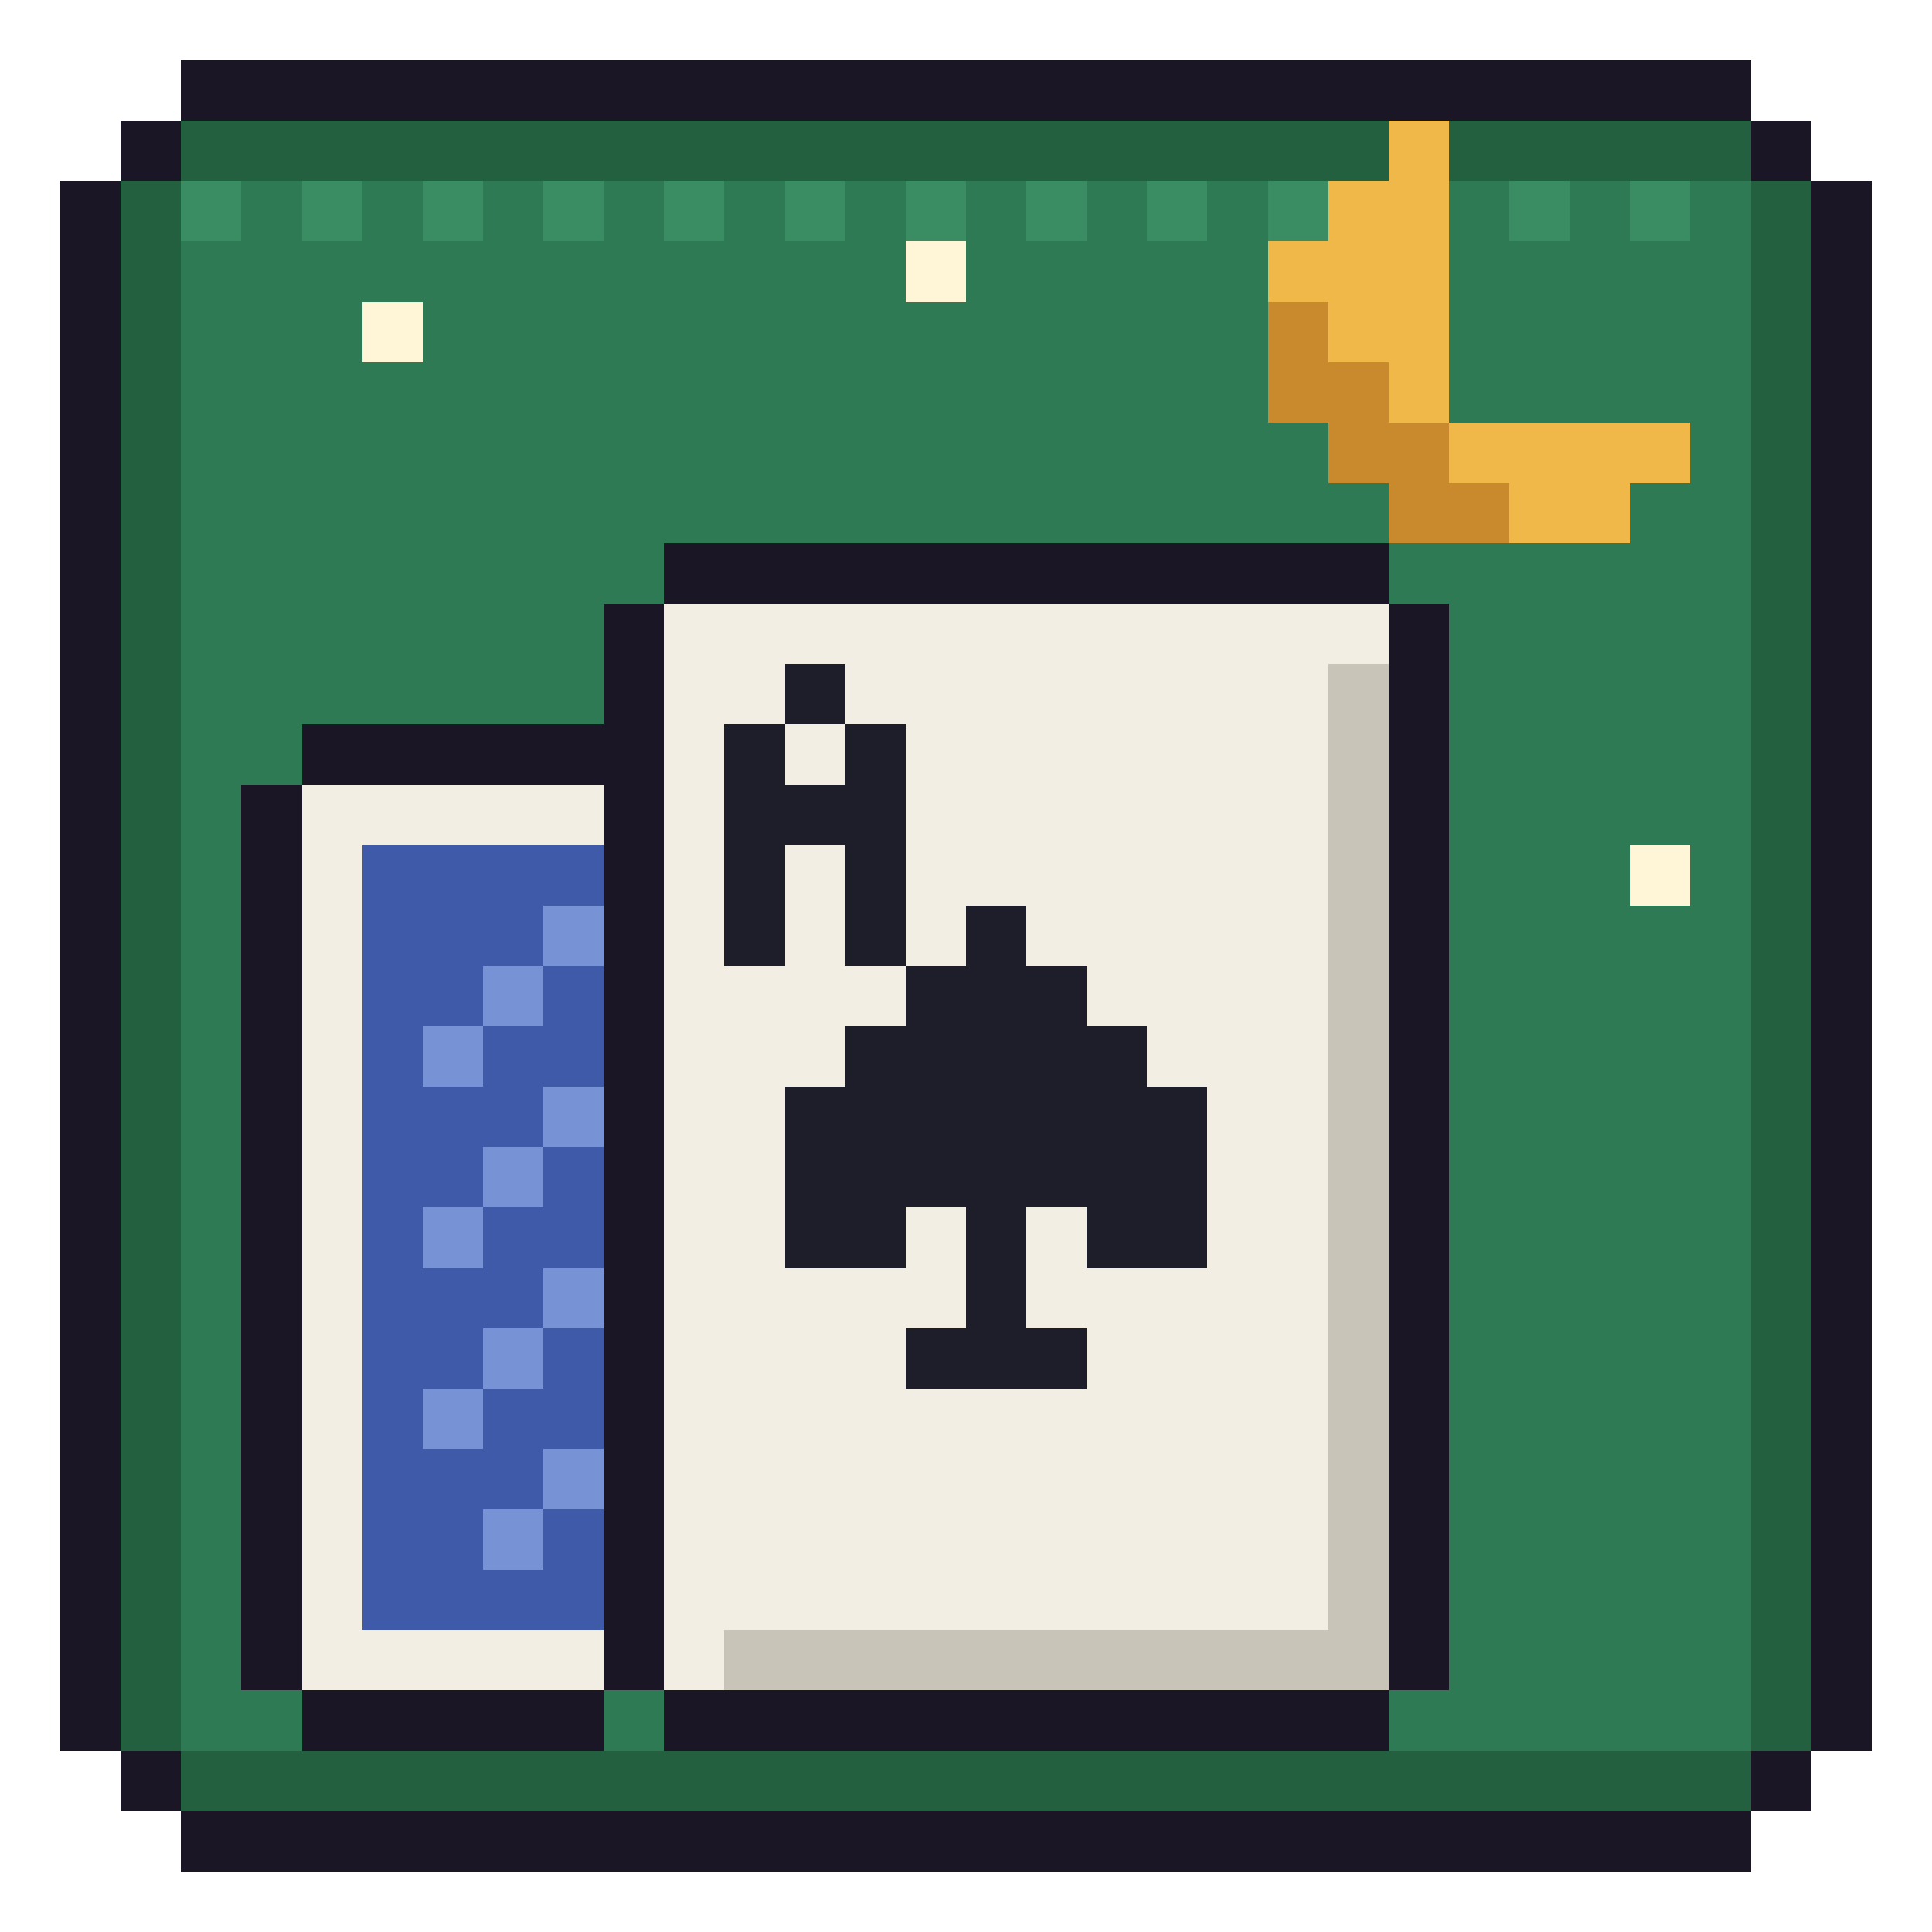
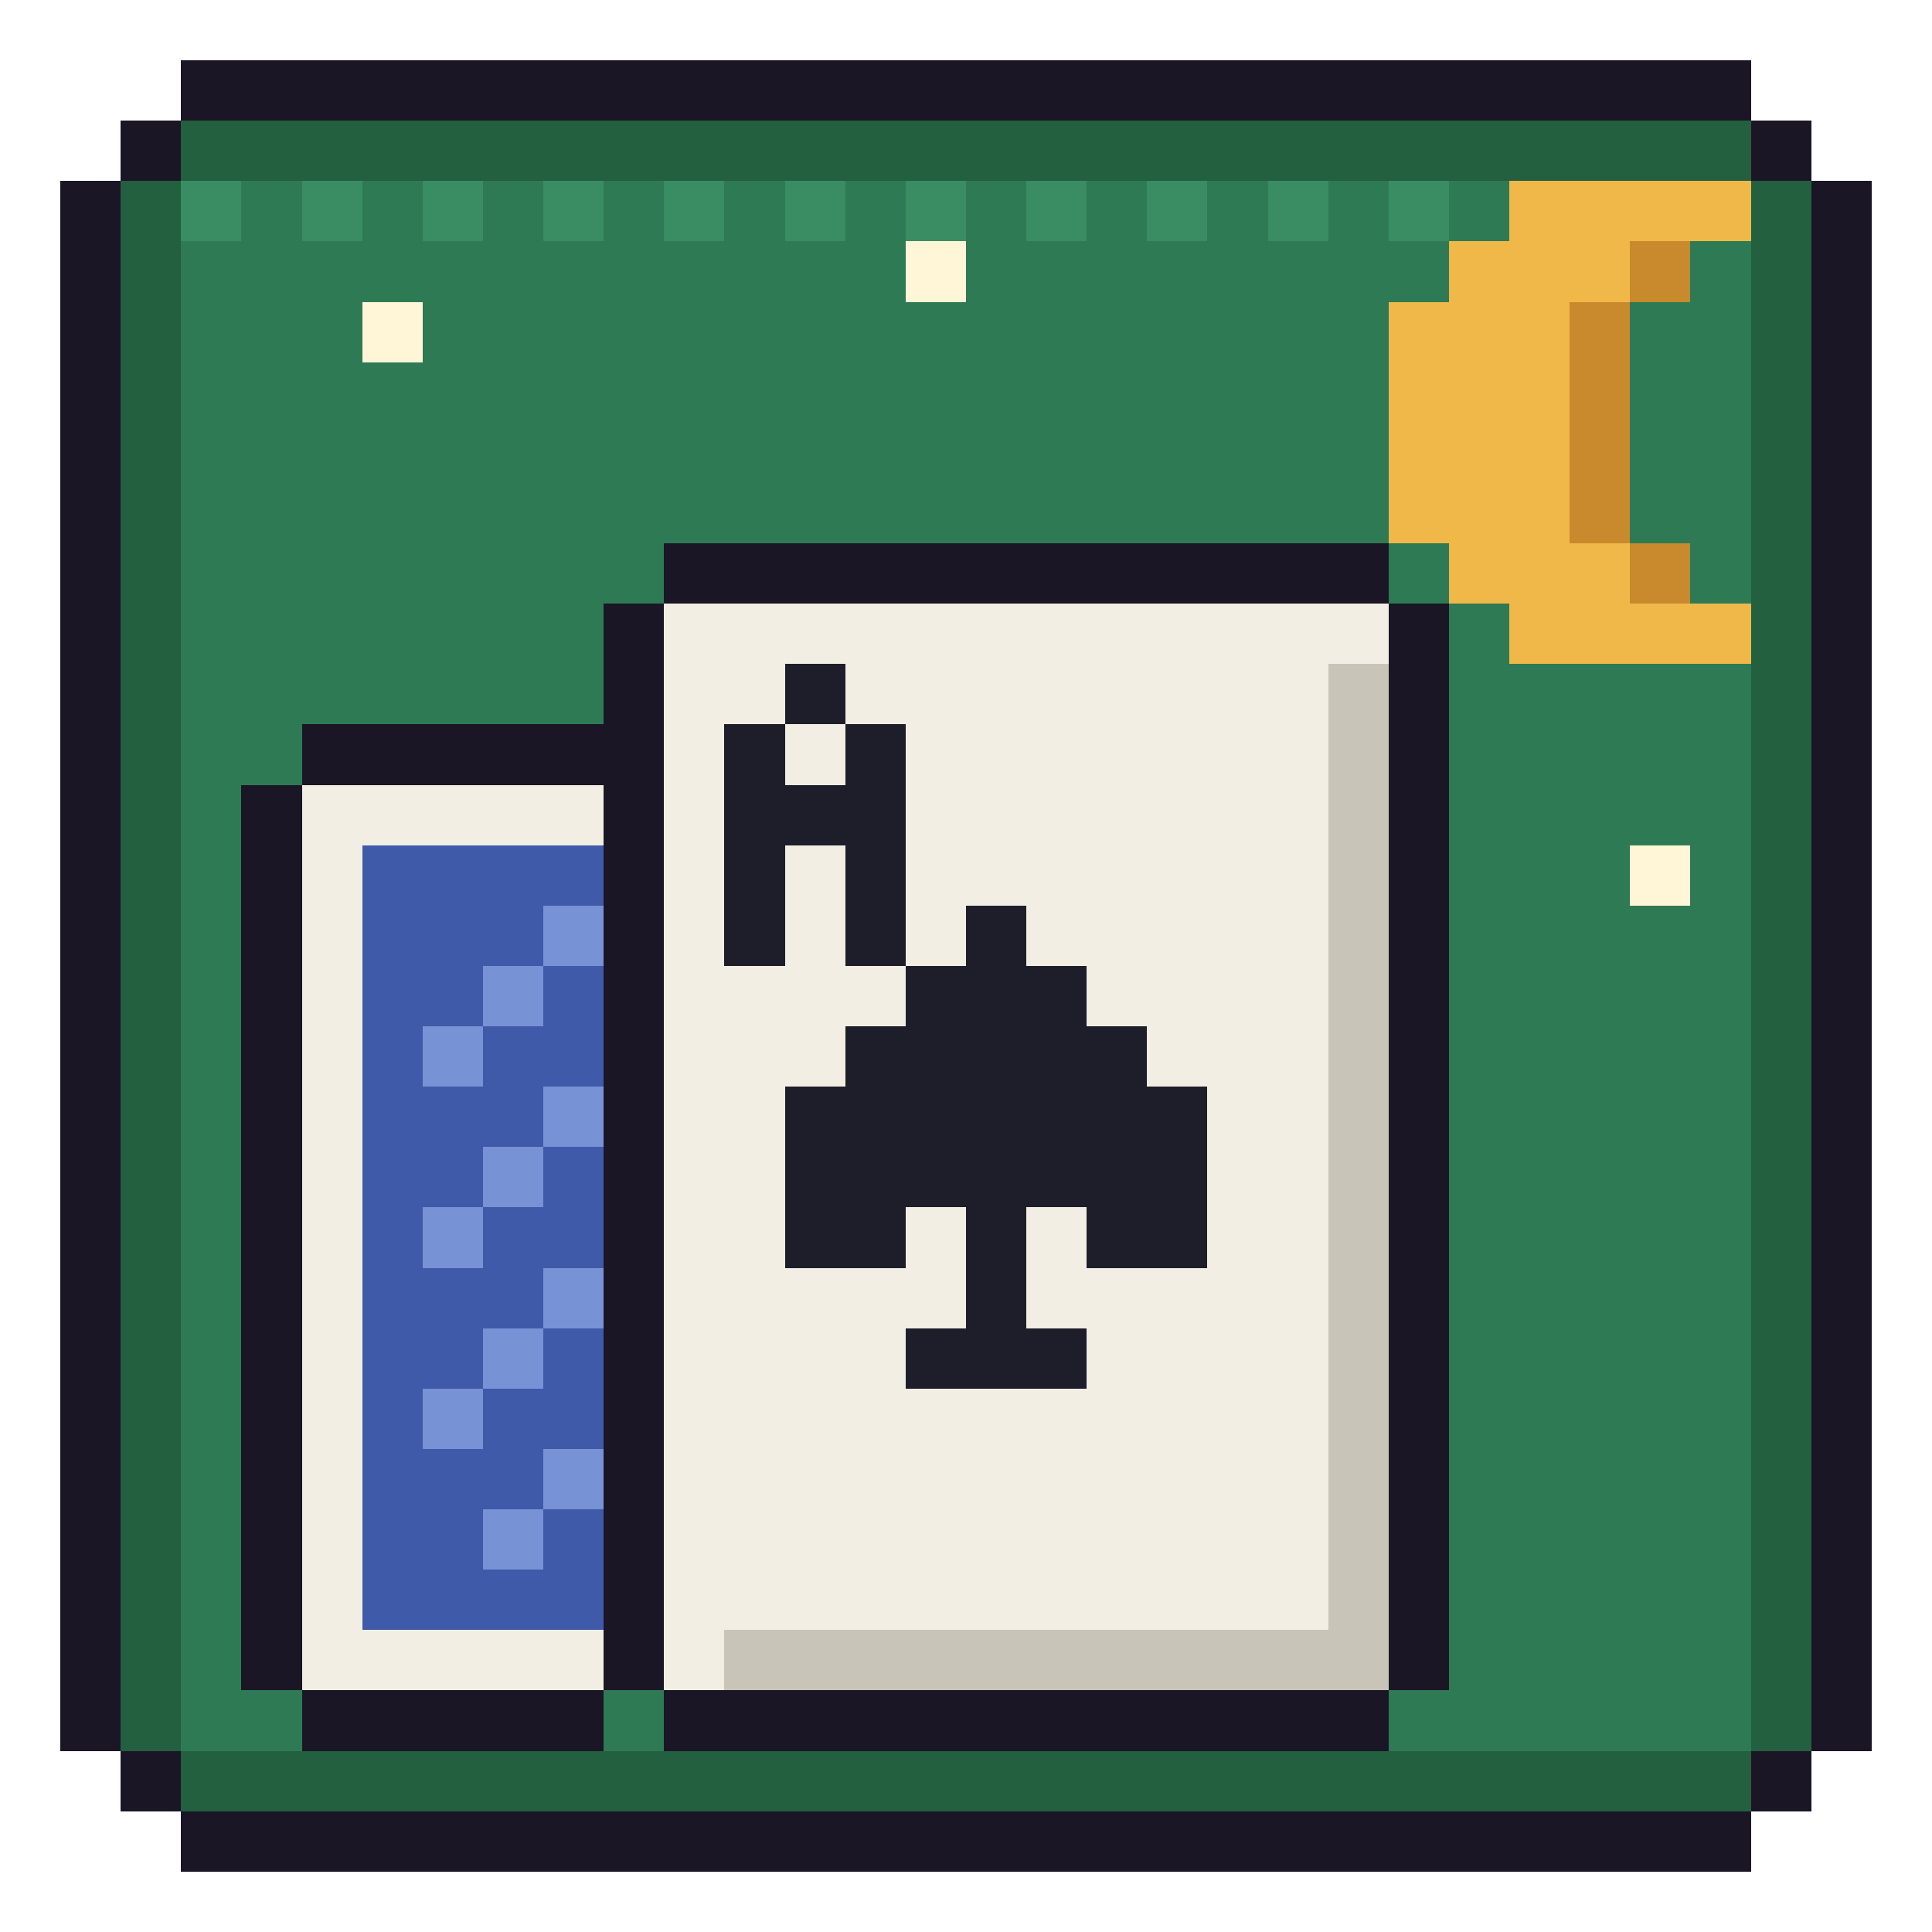
<svg xmlns="http://www.w3.org/2000/svg" viewBox="0 0 32 32" width="512" height="512" shape-rendering="crispEdges">
  <rect x="3" y="1" width="26" height="1" fill="#1a1626" />
  <rect x="2" y="2" width="1" height="1" fill="#1a1626" />
-   <rect x="3" y="2" width="20" height="1" fill="#22603f" />
-   <rect x="23" y="2" width="1" height="1" fill="#f0b848" />
-   <rect x="24" y="2" width="5" height="1" fill="#22603f" />
+   <rect x="3" y="2" width="26" height="1" fill="#22603f" />
  <rect x="29" y="2" width="1" height="1" fill="#1a1626" />
  <rect x="1" y="3" width="1" height="1" fill="#1a1626" />
  <rect x="2" y="3" width="1" height="1" fill="#22603f" />
  <rect x="3" y="3" width="1" height="1" fill="#3a8c63" />
  <rect x="4" y="3" width="1" height="1" fill="#2e7a54" />
  <rect x="5" y="3" width="1" height="1" fill="#3a8c63" />
  <rect x="6" y="3" width="1" height="1" fill="#2e7a54" />
  <rect x="7" y="3" width="1" height="1" fill="#3a8c63" />
  <rect x="8" y="3" width="1" height="1" fill="#2e7a54" />
  <rect x="9" y="3" width="1" height="1" fill="#3a8c63" />
  <rect x="10" y="3" width="1" height="1" fill="#2e7a54" />
  <rect x="11" y="3" width="1" height="1" fill="#3a8c63" />
  <rect x="12" y="3" width="1" height="1" fill="#2e7a54" />
  <rect x="13" y="3" width="1" height="1" fill="#3a8c63" />
  <rect x="14" y="3" width="1" height="1" fill="#2e7a54" />
  <rect x="15" y="3" width="1" height="1" fill="#3a8c63" />
  <rect x="16" y="3" width="1" height="1" fill="#2e7a54" />
  <rect x="17" y="3" width="1" height="1" fill="#3a8c63" />
  <rect x="18" y="3" width="1" height="1" fill="#2e7a54" />
  <rect x="19" y="3" width="1" height="1" fill="#3a8c63" />
  <rect x="20" y="3" width="1" height="1" fill="#2e7a54" />
  <rect x="21" y="3" width="1" height="1" fill="#3a8c63" />
-   <rect x="22" y="3" width="2" height="1" fill="#f0b848" />
+   <rect x="22" y="3" width="1" height="1" fill="#2e7a54" />
+   <rect x="23" y="3" width="1" height="1" fill="#3a8c63" />
  <rect x="24" y="3" width="1" height="1" fill="#2e7a54" />
-   <rect x="25" y="3" width="1" height="1" fill="#3a8c63" />
-   <rect x="26" y="3" width="1" height="1" fill="#2e7a54" />
-   <rect x="27" y="3" width="1" height="1" fill="#3a8c63" />
-   <rect x="28" y="3" width="1" height="1" fill="#2e7a54" />
+   <rect x="25" y="3" width="4" height="1" fill="#f0b848" />
  <rect x="29" y="3" width="1" height="1" fill="#22603f" />
  <rect x="30" y="3" width="1" height="1" fill="#1a1626" />
  <rect x="1" y="4" width="1" height="1" fill="#1a1626" />
  <rect x="2" y="4" width="1" height="1" fill="#22603f" />
  <rect x="3" y="4" width="12" height="1" fill="#2e7a54" />
  <rect x="15" y="4" width="1" height="1" fill="#fff6d8" />
-   <rect x="16" y="4" width="5" height="1" fill="#2e7a54" />
-   <rect x="21" y="4" width="3" height="1" fill="#f0b848" />
-   <rect x="24" y="4" width="5" height="1" fill="#2e7a54" />
+   <rect x="16" y="4" width="8" height="1" fill="#2e7a54" />
+   <rect x="24" y="4" width="3" height="1" fill="#f0b848" />
+   <rect x="27" y="4" width="1" height="1" fill="#c88a2c" />
+   <rect x="28" y="4" width="1" height="1" fill="#2e7a54" />
  <rect x="29" y="4" width="1" height="1" fill="#22603f" />
  <rect x="30" y="4" width="1" height="1" fill="#1a1626" />
  <rect x="1" y="5" width="1" height="1" fill="#1a1626" />
  <rect x="2" y="5" width="1" height="1" fill="#22603f" />
  <rect x="3" y="5" width="3" height="1" fill="#2e7a54" />
  <rect x="6" y="5" width="1" height="1" fill="#fff6d8" />
-   <rect x="7" y="5" width="14" height="1" fill="#2e7a54" />
-   <rect x="21" y="5" width="1" height="1" fill="#c88a2c" />
-   <rect x="22" y="5" width="2" height="1" fill="#f0b848" />
-   <rect x="24" y="5" width="5" height="1" fill="#2e7a54" />
+   <rect x="7" y="5" width="16" height="1" fill="#2e7a54" />
+   <rect x="23" y="5" width="3" height="1" fill="#f0b848" />
+   <rect x="26" y="5" width="1" height="1" fill="#c88a2c" />
+   <rect x="27" y="5" width="2" height="1" fill="#2e7a54" />
  <rect x="29" y="5" width="1" height="1" fill="#22603f" />
  <rect x="30" y="5" width="1" height="1" fill="#1a1626" />
  <rect x="1" y="6" width="1" height="1" fill="#1a1626" />
  <rect x="2" y="6" width="1" height="1" fill="#22603f" />
-   <rect x="3" y="6" width="18" height="1" fill="#2e7a54" />
-   <rect x="21" y="6" width="2" height="1" fill="#c88a2c" />
-   <rect x="23" y="6" width="1" height="1" fill="#f0b848" />
-   <rect x="24" y="6" width="5" height="1" fill="#2e7a54" />
+   <rect x="3" y="6" width="20" height="1" fill="#2e7a54" />
+   <rect x="23" y="6" width="3" height="1" fill="#f0b848" />
+   <rect x="26" y="6" width="1" height="1" fill="#c88a2c" />
+   <rect x="27" y="6" width="2" height="1" fill="#2e7a54" />
  <rect x="29" y="6" width="1" height="1" fill="#22603f" />
  <rect x="30" y="6" width="1" height="1" fill="#1a1626" />
  <rect x="1" y="7" width="1" height="1" fill="#1a1626" />
  <rect x="2" y="7" width="1" height="1" fill="#22603f" />
-   <rect x="3" y="7" width="19" height="1" fill="#2e7a54" />
-   <rect x="22" y="7" width="2" height="1" fill="#c88a2c" />
-   <rect x="24" y="7" width="4" height="1" fill="#f0b848" />
-   <rect x="28" y="7" width="1" height="1" fill="#2e7a54" />
+   <rect x="3" y="7" width="20" height="1" fill="#2e7a54" />
+   <rect x="23" y="7" width="3" height="1" fill="#f0b848" />
+   <rect x="26" y="7" width="1" height="1" fill="#c88a2c" />
+   <rect x="27" y="7" width="2" height="1" fill="#2e7a54" />
  <rect x="29" y="7" width="1" height="1" fill="#22603f" />
  <rect x="30" y="7" width="1" height="1" fill="#1a1626" />
  <rect x="1" y="8" width="1" height="1" fill="#1a1626" />
  <rect x="2" y="8" width="1" height="1" fill="#22603f" />
  <rect x="3" y="8" width="20" height="1" fill="#2e7a54" />
-   <rect x="23" y="8" width="2" height="1" fill="#c88a2c" />
-   <rect x="25" y="8" width="2" height="1" fill="#f0b848" />
+   <rect x="23" y="8" width="3" height="1" fill="#f0b848" />
+   <rect x="26" y="8" width="1" height="1" fill="#c88a2c" />
  <rect x="27" y="8" width="2" height="1" fill="#2e7a54" />
  <rect x="29" y="8" width="1" height="1" fill="#22603f" />
  <rect x="30" y="8" width="1" height="1" fill="#1a1626" />
  <rect x="1" y="9" width="1" height="1" fill="#1a1626" />
  <rect x="2" y="9" width="1" height="1" fill="#22603f" />
  <rect x="3" y="9" width="8" height="1" fill="#2e7a54" />
  <rect x="11" y="9" width="12" height="1" fill="#1a1626" />
-   <rect x="23" y="9" width="6" height="1" fill="#2e7a54" />
+   <rect x="23" y="9" width="1" height="1" fill="#2e7a54" />
+   <rect x="24" y="9" width="3" height="1" fill="#f0b848" />
+   <rect x="27" y="9" width="1" height="1" fill="#c88a2c" />
+   <rect x="28" y="9" width="1" height="1" fill="#2e7a54" />
  <rect x="29" y="9" width="1" height="1" fill="#22603f" />
  <rect x="30" y="9" width="1" height="1" fill="#1a1626" />
  <rect x="1" y="10" width="1" height="1" fill="#1a1626" />
  <rect x="2" y="10" width="1" height="1" fill="#22603f" />
  <rect x="3" y="10" width="7" height="1" fill="#2e7a54" />
  <rect x="10" y="10" width="1" height="1" fill="#1a1626" />
  <rect x="11" y="10" width="12" height="1" fill="#f2eee4" />
  <rect x="23" y="10" width="1" height="1" fill="#1a1626" />
-   <rect x="24" y="10" width="5" height="1" fill="#2e7a54" />
+   <rect x="24" y="10" width="1" height="1" fill="#2e7a54" />
+   <rect x="25" y="10" width="4" height="1" fill="#f0b848" />
  <rect x="29" y="10" width="1" height="1" fill="#22603f" />
  <rect x="30" y="10" width="1" height="1" fill="#1a1626" />
  <rect x="1" y="11" width="1" height="1" fill="#1a1626" />
  <rect x="2" y="11" width="1" height="1" fill="#22603f" />
  <rect x="3" y="11" width="7" height="1" fill="#2e7a54" />
  <rect x="10" y="11" width="1" height="1" fill="#1a1626" />
  <rect x="11" y="11" width="2" height="1" fill="#f2eee4" />
  <rect x="13" y="11" width="1" height="1" fill="#1e1e2a" />
  <rect x="14" y="11" width="8" height="1" fill="#f2eee4" />
  <rect x="22" y="11" width="1" height="1" fill="#c9c4b8" />
  <rect x="23" y="11" width="1" height="1" fill="#1a1626" />
  <rect x="24" y="11" width="5" height="1" fill="#2e7a54" />
  <rect x="29" y="11" width="1" height="1" fill="#22603f" />
  <rect x="30" y="11" width="1" height="1" fill="#1a1626" />
  <rect x="1" y="12" width="1" height="1" fill="#1a1626" />
  <rect x="2" y="12" width="1" height="1" fill="#22603f" />
  <rect x="3" y="12" width="2" height="1" fill="#2e7a54" />
  <rect x="5" y="12" width="6" height="1" fill="#1a1626" />
  <rect x="11" y="12" width="1" height="1" fill="#f2eee4" />
  <rect x="12" y="12" width="1" height="1" fill="#1e1e2a" />
  <rect x="13" y="12" width="1" height="1" fill="#f2eee4" />
  <rect x="14" y="12" width="1" height="1" fill="#1e1e2a" />
  <rect x="15" y="12" width="7" height="1" fill="#f2eee4" />
  <rect x="22" y="12" width="1" height="1" fill="#c9c4b8" />
  <rect x="23" y="12" width="1" height="1" fill="#1a1626" />
  <rect x="24" y="12" width="5" height="1" fill="#2e7a54" />
  <rect x="29" y="12" width="1" height="1" fill="#22603f" />
  <rect x="30" y="12" width="1" height="1" fill="#1a1626" />
  <rect x="1" y="13" width="1" height="1" fill="#1a1626" />
  <rect x="2" y="13" width="1" height="1" fill="#22603f" />
  <rect x="3" y="13" width="1" height="1" fill="#2e7a54" />
  <rect x="4" y="13" width="1" height="1" fill="#1a1626" />
  <rect x="5" y="13" width="5" height="1" fill="#f2eee4" />
  <rect x="10" y="13" width="1" height="1" fill="#1a1626" />
  <rect x="11" y="13" width="1" height="1" fill="#f2eee4" />
  <rect x="12" y="13" width="3" height="1" fill="#1e1e2a" />
  <rect x="15" y="13" width="7" height="1" fill="#f2eee4" />
  <rect x="22" y="13" width="1" height="1" fill="#c9c4b8" />
  <rect x="23" y="13" width="1" height="1" fill="#1a1626" />
  <rect x="24" y="13" width="5" height="1" fill="#2e7a54" />
  <rect x="29" y="13" width="1" height="1" fill="#22603f" />
  <rect x="30" y="13" width="1" height="1" fill="#1a1626" />
  <rect x="1" y="14" width="1" height="1" fill="#1a1626" />
  <rect x="2" y="14" width="1" height="1" fill="#22603f" />
  <rect x="3" y="14" width="1" height="1" fill="#2e7a54" />
  <rect x="4" y="14" width="1" height="1" fill="#1a1626" />
  <rect x="5" y="14" width="1" height="1" fill="#f2eee4" />
  <rect x="6" y="14" width="4" height="1" fill="#3e5aa8" />
  <rect x="10" y="14" width="1" height="1" fill="#1a1626" />
  <rect x="11" y="14" width="1" height="1" fill="#f2eee4" />
  <rect x="12" y="14" width="1" height="1" fill="#1e1e2a" />
  <rect x="13" y="14" width="1" height="1" fill="#f2eee4" />
  <rect x="14" y="14" width="1" height="1" fill="#1e1e2a" />
  <rect x="15" y="14" width="7" height="1" fill="#f2eee4" />
  <rect x="22" y="14" width="1" height="1" fill="#c9c4b8" />
  <rect x="23" y="14" width="1" height="1" fill="#1a1626" />
  <rect x="24" y="14" width="3" height="1" fill="#2e7a54" />
  <rect x="27" y="14" width="1" height="1" fill="#fff6d8" />
  <rect x="28" y="14" width="1" height="1" fill="#2e7a54" />
  <rect x="29" y="14" width="1" height="1" fill="#22603f" />
  <rect x="30" y="14" width="1" height="1" fill="#1a1626" />
  <rect x="1" y="15" width="1" height="1" fill="#1a1626" />
  <rect x="2" y="15" width="1" height="1" fill="#22603f" />
  <rect x="3" y="15" width="1" height="1" fill="#2e7a54" />
  <rect x="4" y="15" width="1" height="1" fill="#1a1626" />
  <rect x="5" y="15" width="1" height="1" fill="#f2eee4" />
  <rect x="6" y="15" width="3" height="1" fill="#3e5aa8" />
  <rect x="9" y="15" width="1" height="1" fill="#7892d6" />
  <rect x="10" y="15" width="1" height="1" fill="#1a1626" />
  <rect x="11" y="15" width="1" height="1" fill="#f2eee4" />
  <rect x="12" y="15" width="1" height="1" fill="#1e1e2a" />
  <rect x="13" y="15" width="1" height="1" fill="#f2eee4" />
  <rect x="14" y="15" width="1" height="1" fill="#1e1e2a" />
  <rect x="15" y="15" width="1" height="1" fill="#f2eee4" />
  <rect x="16" y="15" width="1" height="1" fill="#1e1e2a" />
  <rect x="17" y="15" width="5" height="1" fill="#f2eee4" />
  <rect x="22" y="15" width="1" height="1" fill="#c9c4b8" />
  <rect x="23" y="15" width="1" height="1" fill="#1a1626" />
  <rect x="24" y="15" width="5" height="1" fill="#2e7a54" />
  <rect x="29" y="15" width="1" height="1" fill="#22603f" />
  <rect x="30" y="15" width="1" height="1" fill="#1a1626" />
  <rect x="1" y="16" width="1" height="1" fill="#1a1626" />
  <rect x="2" y="16" width="1" height="1" fill="#22603f" />
  <rect x="3" y="16" width="1" height="1" fill="#2e7a54" />
  <rect x="4" y="16" width="1" height="1" fill="#1a1626" />
  <rect x="5" y="16" width="1" height="1" fill="#f2eee4" />
  <rect x="6" y="16" width="2" height="1" fill="#3e5aa8" />
  <rect x="8" y="16" width="1" height="1" fill="#7892d6" />
  <rect x="9" y="16" width="1" height="1" fill="#3e5aa8" />
  <rect x="10" y="16" width="1" height="1" fill="#1a1626" />
  <rect x="11" y="16" width="4" height="1" fill="#f2eee4" />
  <rect x="15" y="16" width="3" height="1" fill="#1e1e2a" />
  <rect x="18" y="16" width="4" height="1" fill="#f2eee4" />
  <rect x="22" y="16" width="1" height="1" fill="#c9c4b8" />
  <rect x="23" y="16" width="1" height="1" fill="#1a1626" />
  <rect x="24" y="16" width="5" height="1" fill="#2e7a54" />
  <rect x="29" y="16" width="1" height="1" fill="#22603f" />
  <rect x="30" y="16" width="1" height="1" fill="#1a1626" />
  <rect x="1" y="17" width="1" height="1" fill="#1a1626" />
  <rect x="2" y="17" width="1" height="1" fill="#22603f" />
  <rect x="3" y="17" width="1" height="1" fill="#2e7a54" />
  <rect x="4" y="17" width="1" height="1" fill="#1a1626" />
  <rect x="5" y="17" width="1" height="1" fill="#f2eee4" />
  <rect x="6" y="17" width="1" height="1" fill="#3e5aa8" />
  <rect x="7" y="17" width="1" height="1" fill="#7892d6" />
  <rect x="8" y="17" width="2" height="1" fill="#3e5aa8" />
  <rect x="10" y="17" width="1" height="1" fill="#1a1626" />
  <rect x="11" y="17" width="3" height="1" fill="#f2eee4" />
  <rect x="14" y="17" width="5" height="1" fill="#1e1e2a" />
  <rect x="19" y="17" width="3" height="1" fill="#f2eee4" />
  <rect x="22" y="17" width="1" height="1" fill="#c9c4b8" />
  <rect x="23" y="17" width="1" height="1" fill="#1a1626" />
  <rect x="24" y="17" width="5" height="1" fill="#2e7a54" />
  <rect x="29" y="17" width="1" height="1" fill="#22603f" />
  <rect x="30" y="17" width="1" height="1" fill="#1a1626" />
  <rect x="1" y="18" width="1" height="1" fill="#1a1626" />
  <rect x="2" y="18" width="1" height="1" fill="#22603f" />
  <rect x="3" y="18" width="1" height="1" fill="#2e7a54" />
  <rect x="4" y="18" width="1" height="1" fill="#1a1626" />
  <rect x="5" y="18" width="1" height="1" fill="#f2eee4" />
  <rect x="6" y="18" width="3" height="1" fill="#3e5aa8" />
  <rect x="9" y="18" width="1" height="1" fill="#7892d6" />
  <rect x="10" y="18" width="1" height="1" fill="#1a1626" />
  <rect x="11" y="18" width="2" height="1" fill="#f2eee4" />
  <rect x="13" y="18" width="7" height="1" fill="#1e1e2a" />
  <rect x="20" y="18" width="2" height="1" fill="#f2eee4" />
  <rect x="22" y="18" width="1" height="1" fill="#c9c4b8" />
  <rect x="23" y="18" width="1" height="1" fill="#1a1626" />
  <rect x="24" y="18" width="5" height="1" fill="#2e7a54" />
  <rect x="29" y="18" width="1" height="1" fill="#22603f" />
  <rect x="30" y="18" width="1" height="1" fill="#1a1626" />
  <rect x="1" y="19" width="1" height="1" fill="#1a1626" />
  <rect x="2" y="19" width="1" height="1" fill="#22603f" />
  <rect x="3" y="19" width="1" height="1" fill="#2e7a54" />
  <rect x="4" y="19" width="1" height="1" fill="#1a1626" />
  <rect x="5" y="19" width="1" height="1" fill="#f2eee4" />
  <rect x="6" y="19" width="2" height="1" fill="#3e5aa8" />
  <rect x="8" y="19" width="1" height="1" fill="#7892d6" />
  <rect x="9" y="19" width="1" height="1" fill="#3e5aa8" />
  <rect x="10" y="19" width="1" height="1" fill="#1a1626" />
  <rect x="11" y="19" width="2" height="1" fill="#f2eee4" />
  <rect x="13" y="19" width="7" height="1" fill="#1e1e2a" />
  <rect x="20" y="19" width="2" height="1" fill="#f2eee4" />
  <rect x="22" y="19" width="1" height="1" fill="#c9c4b8" />
  <rect x="23" y="19" width="1" height="1" fill="#1a1626" />
  <rect x="24" y="19" width="5" height="1" fill="#2e7a54" />
  <rect x="29" y="19" width="1" height="1" fill="#22603f" />
  <rect x="30" y="19" width="1" height="1" fill="#1a1626" />
  <rect x="1" y="20" width="1" height="1" fill="#1a1626" />
  <rect x="2" y="20" width="1" height="1" fill="#22603f" />
  <rect x="3" y="20" width="1" height="1" fill="#2e7a54" />
  <rect x="4" y="20" width="1" height="1" fill="#1a1626" />
  <rect x="5" y="20" width="1" height="1" fill="#f2eee4" />
  <rect x="6" y="20" width="1" height="1" fill="#3e5aa8" />
  <rect x="7" y="20" width="1" height="1" fill="#7892d6" />
  <rect x="8" y="20" width="2" height="1" fill="#3e5aa8" />
  <rect x="10" y="20" width="1" height="1" fill="#1a1626" />
  <rect x="11" y="20" width="2" height="1" fill="#f2eee4" />
  <rect x="13" y="20" width="2" height="1" fill="#1e1e2a" />
  <rect x="15" y="20" width="1" height="1" fill="#f2eee4" />
  <rect x="16" y="20" width="1" height="1" fill="#1e1e2a" />
  <rect x="17" y="20" width="1" height="1" fill="#f2eee4" />
  <rect x="18" y="20" width="2" height="1" fill="#1e1e2a" />
  <rect x="20" y="20" width="2" height="1" fill="#f2eee4" />
  <rect x="22" y="20" width="1" height="1" fill="#c9c4b8" />
  <rect x="23" y="20" width="1" height="1" fill="#1a1626" />
  <rect x="24" y="20" width="5" height="1" fill="#2e7a54" />
  <rect x="29" y="20" width="1" height="1" fill="#22603f" />
  <rect x="30" y="20" width="1" height="1" fill="#1a1626" />
  <rect x="1" y="21" width="1" height="1" fill="#1a1626" />
  <rect x="2" y="21" width="1" height="1" fill="#22603f" />
  <rect x="3" y="21" width="1" height="1" fill="#2e7a54" />
  <rect x="4" y="21" width="1" height="1" fill="#1a1626" />
  <rect x="5" y="21" width="1" height="1" fill="#f2eee4" />
  <rect x="6" y="21" width="3" height="1" fill="#3e5aa8" />
  <rect x="9" y="21" width="1" height="1" fill="#7892d6" />
  <rect x="10" y="21" width="1" height="1" fill="#1a1626" />
  <rect x="11" y="21" width="5" height="1" fill="#f2eee4" />
  <rect x="16" y="21" width="1" height="1" fill="#1e1e2a" />
  <rect x="17" y="21" width="5" height="1" fill="#f2eee4" />
  <rect x="22" y="21" width="1" height="1" fill="#c9c4b8" />
  <rect x="23" y="21" width="1" height="1" fill="#1a1626" />
  <rect x="24" y="21" width="5" height="1" fill="#2e7a54" />
  <rect x="29" y="21" width="1" height="1" fill="#22603f" />
  <rect x="30" y="21" width="1" height="1" fill="#1a1626" />
  <rect x="1" y="22" width="1" height="1" fill="#1a1626" />
  <rect x="2" y="22" width="1" height="1" fill="#22603f" />
  <rect x="3" y="22" width="1" height="1" fill="#2e7a54" />
  <rect x="4" y="22" width="1" height="1" fill="#1a1626" />
  <rect x="5" y="22" width="1" height="1" fill="#f2eee4" />
  <rect x="6" y="22" width="2" height="1" fill="#3e5aa8" />
  <rect x="8" y="22" width="1" height="1" fill="#7892d6" />
  <rect x="9" y="22" width="1" height="1" fill="#3e5aa8" />
  <rect x="10" y="22" width="1" height="1" fill="#1a1626" />
  <rect x="11" y="22" width="4" height="1" fill="#f2eee4" />
  <rect x="15" y="22" width="3" height="1" fill="#1e1e2a" />
  <rect x="18" y="22" width="4" height="1" fill="#f2eee4" />
  <rect x="22" y="22" width="1" height="1" fill="#c9c4b8" />
  <rect x="23" y="22" width="1" height="1" fill="#1a1626" />
  <rect x="24" y="22" width="5" height="1" fill="#2e7a54" />
  <rect x="29" y="22" width="1" height="1" fill="#22603f" />
  <rect x="30" y="22" width="1" height="1" fill="#1a1626" />
  <rect x="1" y="23" width="1" height="1" fill="#1a1626" />
  <rect x="2" y="23" width="1" height="1" fill="#22603f" />
  <rect x="3" y="23" width="1" height="1" fill="#2e7a54" />
  <rect x="4" y="23" width="1" height="1" fill="#1a1626" />
  <rect x="5" y="23" width="1" height="1" fill="#f2eee4" />
  <rect x="6" y="23" width="1" height="1" fill="#3e5aa8" />
  <rect x="7" y="23" width="1" height="1" fill="#7892d6" />
  <rect x="8" y="23" width="2" height="1" fill="#3e5aa8" />
  <rect x="10" y="23" width="1" height="1" fill="#1a1626" />
  <rect x="11" y="23" width="11" height="1" fill="#f2eee4" />
  <rect x="22" y="23" width="1" height="1" fill="#c9c4b8" />
  <rect x="23" y="23" width="1" height="1" fill="#1a1626" />
  <rect x="24" y="23" width="5" height="1" fill="#2e7a54" />
  <rect x="29" y="23" width="1" height="1" fill="#22603f" />
  <rect x="30" y="23" width="1" height="1" fill="#1a1626" />
  <rect x="1" y="24" width="1" height="1" fill="#1a1626" />
  <rect x="2" y="24" width="1" height="1" fill="#22603f" />
  <rect x="3" y="24" width="1" height="1" fill="#2e7a54" />
  <rect x="4" y="24" width="1" height="1" fill="#1a1626" />
  <rect x="5" y="24" width="1" height="1" fill="#f2eee4" />
  <rect x="6" y="24" width="3" height="1" fill="#3e5aa8" />
  <rect x="9" y="24" width="1" height="1" fill="#7892d6" />
  <rect x="10" y="24" width="1" height="1" fill="#1a1626" />
  <rect x="11" y="24" width="11" height="1" fill="#f2eee4" />
  <rect x="22" y="24" width="1" height="1" fill="#c9c4b8" />
  <rect x="23" y="24" width="1" height="1" fill="#1a1626" />
  <rect x="24" y="24" width="5" height="1" fill="#2e7a54" />
  <rect x="29" y="24" width="1" height="1" fill="#22603f" />
  <rect x="30" y="24" width="1" height="1" fill="#1a1626" />
  <rect x="1" y="25" width="1" height="1" fill="#1a1626" />
  <rect x="2" y="25" width="1" height="1" fill="#22603f" />
  <rect x="3" y="25" width="1" height="1" fill="#2e7a54" />
  <rect x="4" y="25" width="1" height="1" fill="#1a1626" />
  <rect x="5" y="25" width="1" height="1" fill="#f2eee4" />
  <rect x="6" y="25" width="2" height="1" fill="#3e5aa8" />
  <rect x="8" y="25" width="1" height="1" fill="#7892d6" />
  <rect x="9" y="25" width="1" height="1" fill="#3e5aa8" />
  <rect x="10" y="25" width="1" height="1" fill="#1a1626" />
  <rect x="11" y="25" width="11" height="1" fill="#f2eee4" />
  <rect x="22" y="25" width="1" height="1" fill="#c9c4b8" />
  <rect x="23" y="25" width="1" height="1" fill="#1a1626" />
  <rect x="24" y="25" width="5" height="1" fill="#2e7a54" />
  <rect x="29" y="25" width="1" height="1" fill="#22603f" />
  <rect x="30" y="25" width="1" height="1" fill="#1a1626" />
  <rect x="1" y="26" width="1" height="1" fill="#1a1626" />
  <rect x="2" y="26" width="1" height="1" fill="#22603f" />
  <rect x="3" y="26" width="1" height="1" fill="#2e7a54" />
  <rect x="4" y="26" width="1" height="1" fill="#1a1626" />
  <rect x="5" y="26" width="1" height="1" fill="#f2eee4" />
  <rect x="6" y="26" width="4" height="1" fill="#3e5aa8" />
  <rect x="10" y="26" width="1" height="1" fill="#1a1626" />
  <rect x="11" y="26" width="11" height="1" fill="#f2eee4" />
  <rect x="22" y="26" width="1" height="1" fill="#c9c4b8" />
  <rect x="23" y="26" width="1" height="1" fill="#1a1626" />
  <rect x="24" y="26" width="5" height="1" fill="#2e7a54" />
  <rect x="29" y="26" width="1" height="1" fill="#22603f" />
  <rect x="30" y="26" width="1" height="1" fill="#1a1626" />
  <rect x="1" y="27" width="1" height="1" fill="#1a1626" />
  <rect x="2" y="27" width="1" height="1" fill="#22603f" />
  <rect x="3" y="27" width="1" height="1" fill="#2e7a54" />
  <rect x="4" y="27" width="1" height="1" fill="#1a1626" />
  <rect x="5" y="27" width="5" height="1" fill="#f2eee4" />
  <rect x="10" y="27" width="1" height="1" fill="#1a1626" />
  <rect x="11" y="27" width="1" height="1" fill="#f2eee4" />
  <rect x="12" y="27" width="11" height="1" fill="#c9c4b8" />
  <rect x="23" y="27" width="1" height="1" fill="#1a1626" />
  <rect x="24" y="27" width="5" height="1" fill="#2e7a54" />
  <rect x="29" y="27" width="1" height="1" fill="#22603f" />
  <rect x="30" y="27" width="1" height="1" fill="#1a1626" />
  <rect x="1" y="28" width="1" height="1" fill="#1a1626" />
  <rect x="2" y="28" width="1" height="1" fill="#22603f" />
  <rect x="3" y="28" width="2" height="1" fill="#2e7a54" />
  <rect x="5" y="28" width="5" height="1" fill="#1a1626" />
  <rect x="10" y="28" width="1" height="1" fill="#2e7a54" />
  <rect x="11" y="28" width="12" height="1" fill="#1a1626" />
  <rect x="23" y="28" width="6" height="1" fill="#2e7a54" />
  <rect x="29" y="28" width="1" height="1" fill="#22603f" />
  <rect x="30" y="28" width="1" height="1" fill="#1a1626" />
  <rect x="2" y="29" width="1" height="1" fill="#1a1626" />
  <rect x="3" y="29" width="26" height="1" fill="#22603f" />
  <rect x="29" y="29" width="1" height="1" fill="#1a1626" />
  <rect x="3" y="30" width="26" height="1" fill="#1a1626" />
</svg>
